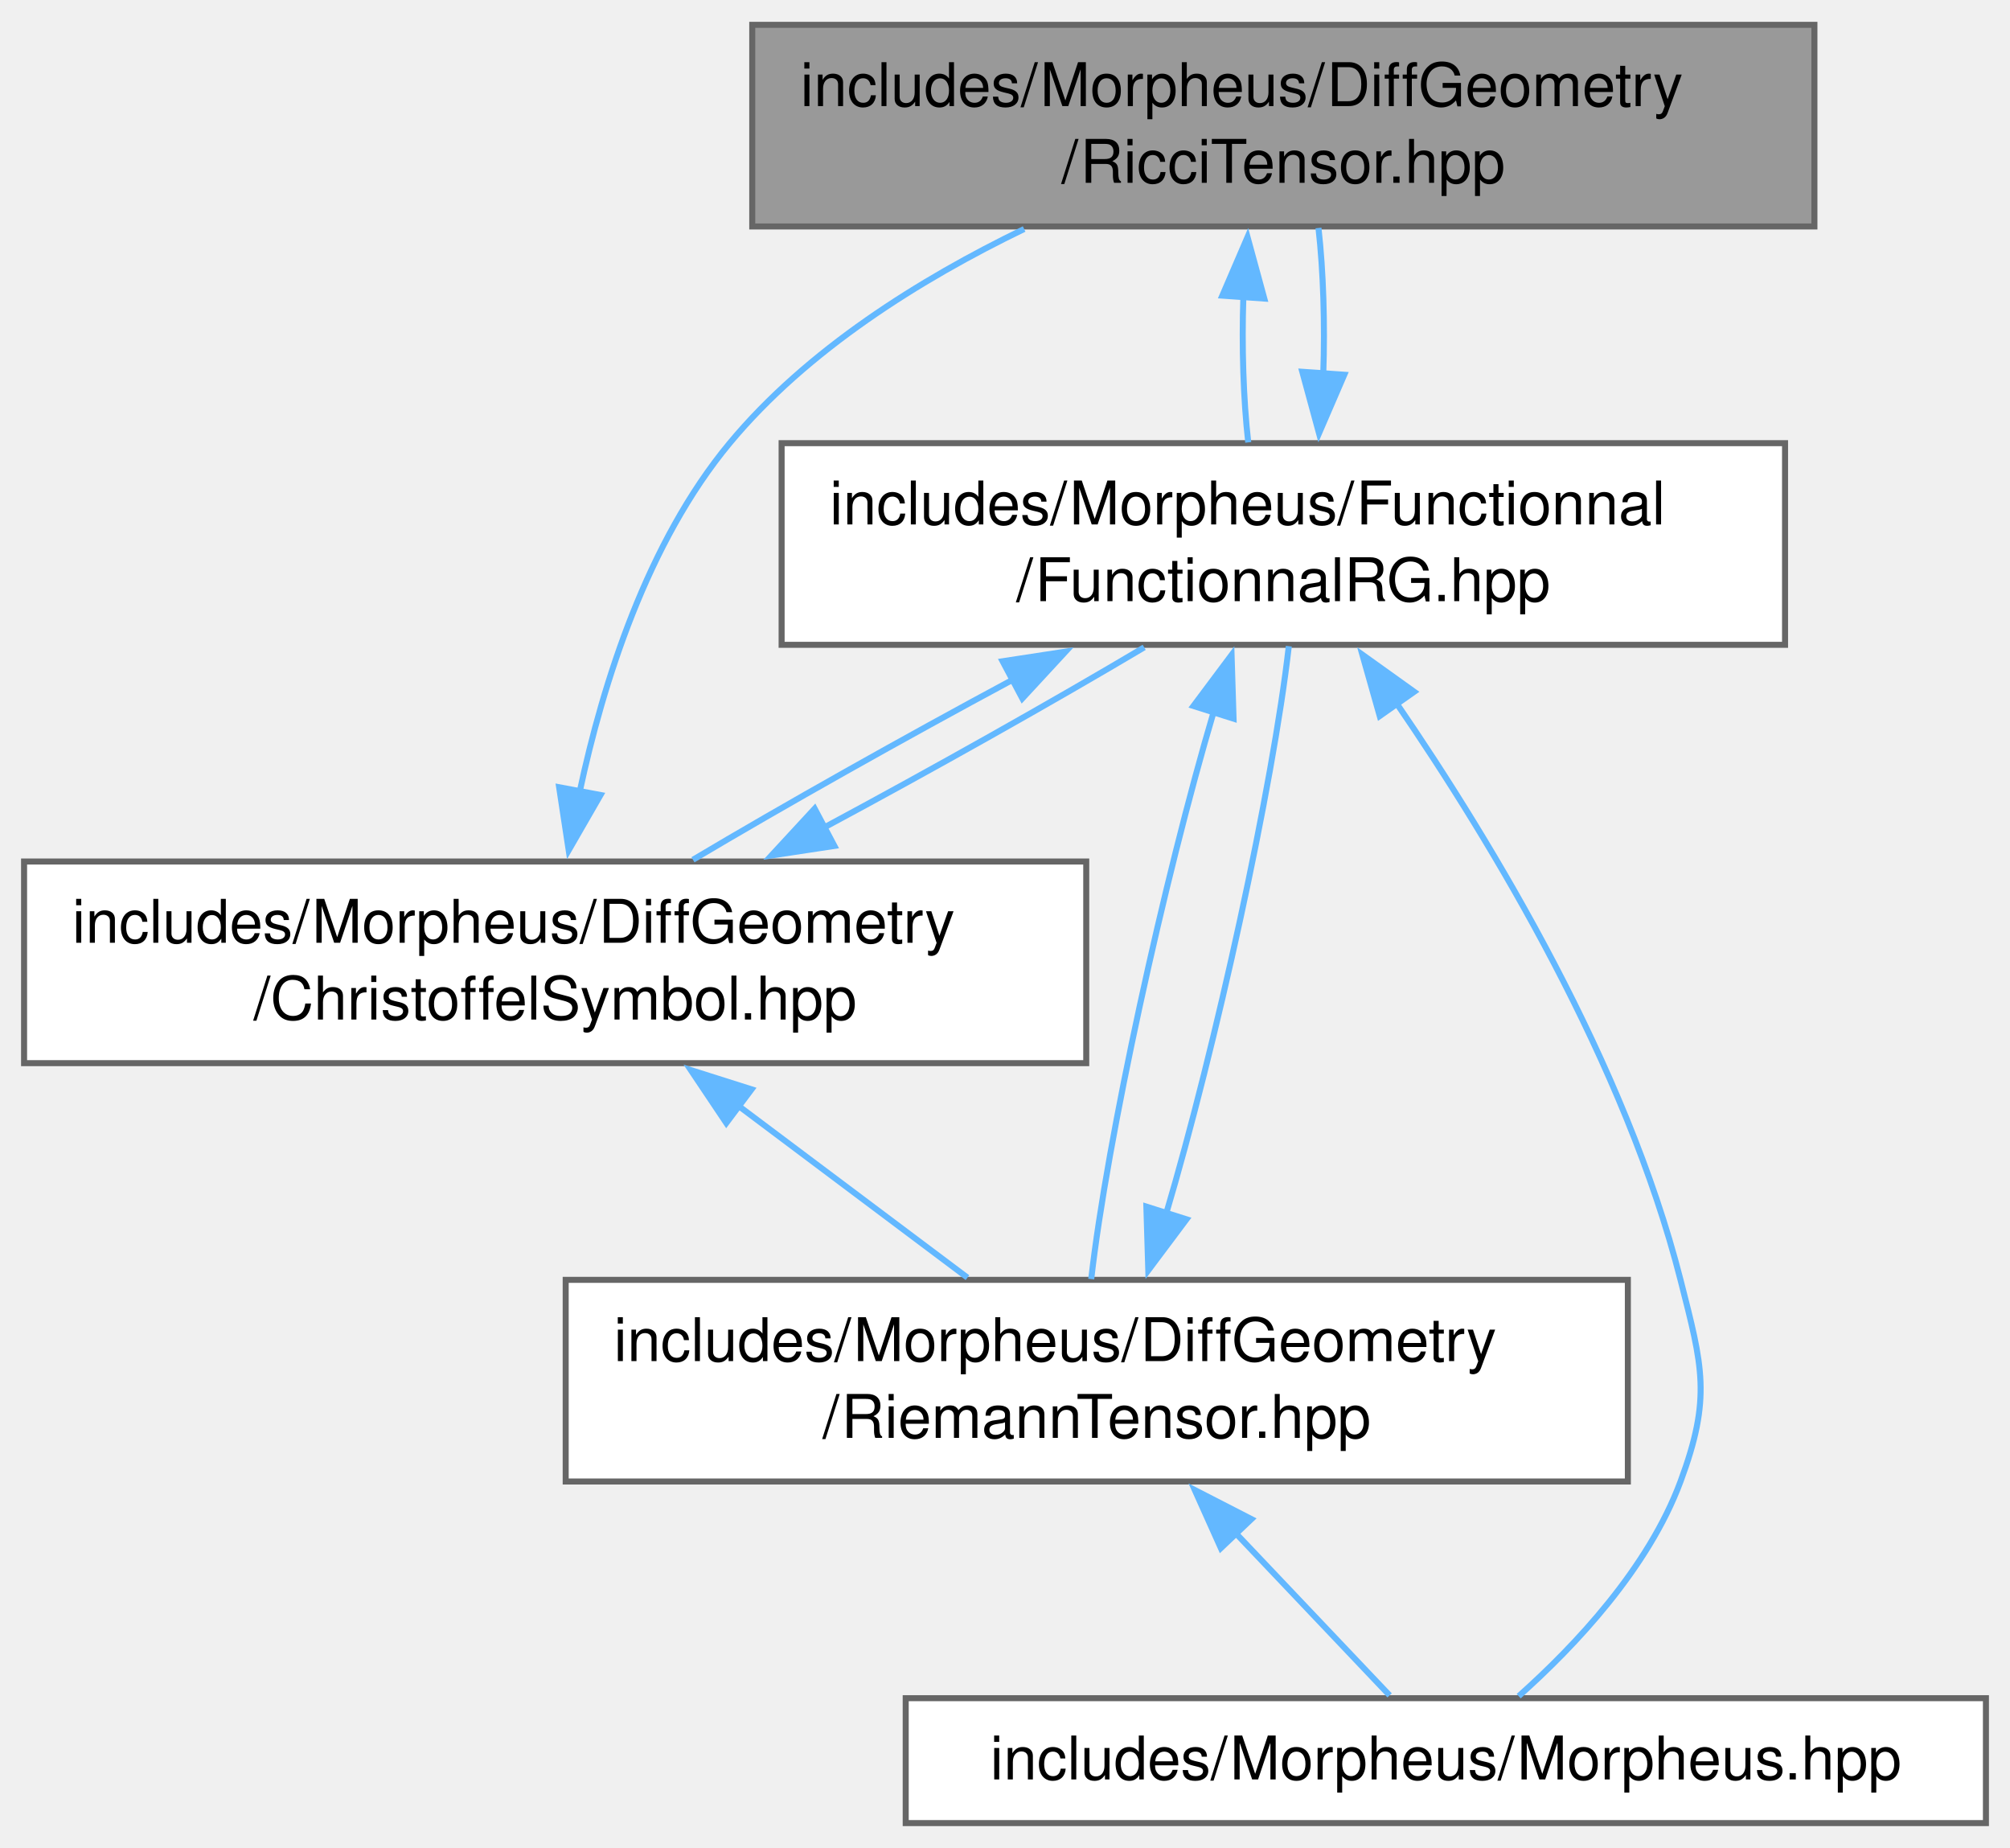
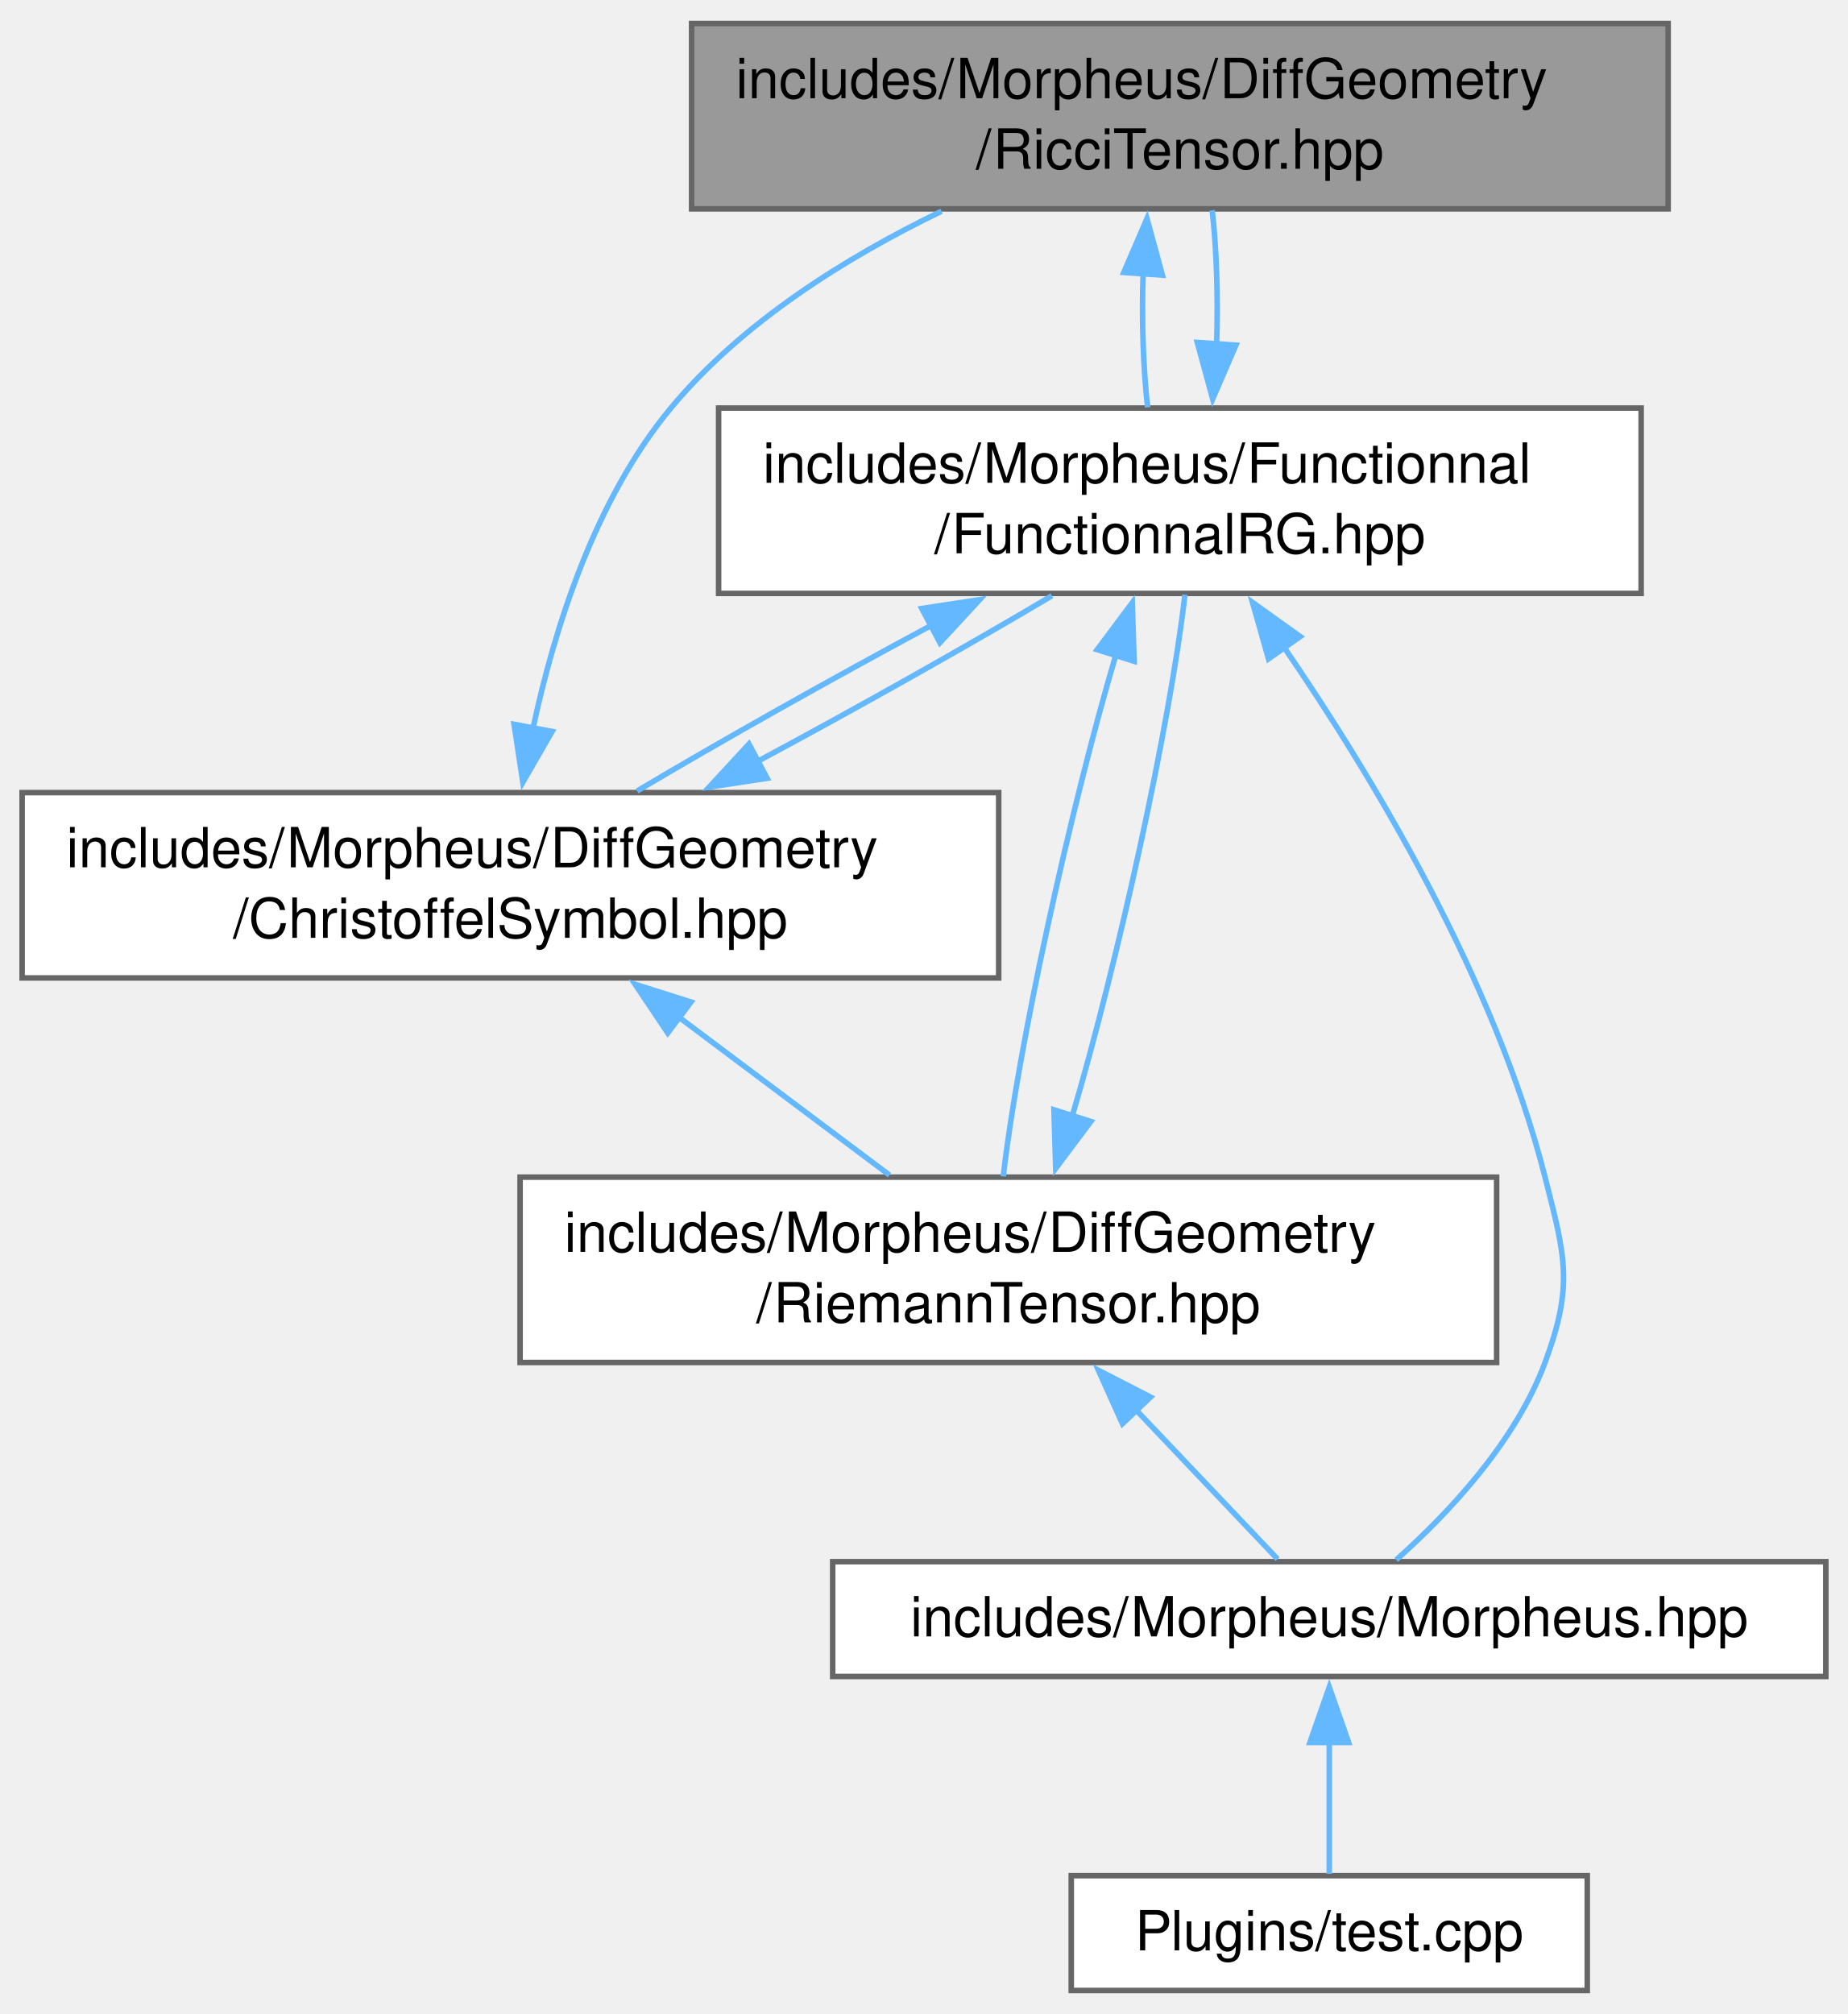
- <svg xmlns="http://www.w3.org/2000/svg" xmlns:xlink="http://www.w3.org/1999/xlink" width="334pt" height="307pt" viewBox="0.00 0.00 334.00 306.75">
-   <g id="graph0" class="graph" transform="scale(1 1) rotate(0) translate(4 302.75)">
+ <svg xmlns="http://www.w3.org/2000/svg" xmlns:xlink="http://www.w3.org/1999/xlink" width="334pt" height="364pt" viewBox="0.00 0.00 334.00 363.50">
+   <g id="graph0" class="graph" transform="scale(1 1) rotate(0) translate(4 359.5)">
    <g id="Node000001" class="node">
      <g id="a_Node000001">
        <a xlink:title=" ">
-           <polygon fill="#999999" stroke="#666666" points="297.5,-298.75 121,-298.75 121,-265.25 297.5,-265.25 297.5,-298.75" />
-           <text text-anchor="start" x="129" y="-285.25" font-family="Helvetica,sans-Serif" font-size="10.00">includes/Morpheus/DiffGeometry</text>
-           <text text-anchor="middle" x="209.25" y="-272.5" font-family="Helvetica,sans-Serif" font-size="10.00">/RicciTensor.hpp</text>
+           <polygon fill="#999999" stroke="#666666" points="297.5,-355.5 121,-355.5 121,-322 297.5,-322 297.5,-355.5" />
+           <text text-anchor="start" x="129" y="-342" font-family="Helvetica,sans-Serif" font-size="10.00">includes/Morpheus/DiffGeometry</text>
+           <text text-anchor="middle" x="209.25" y="-329.25" font-family="Helvetica,sans-Serif" font-size="10.00">/RicciTensor.hpp</text>
        </a>
      </g>
    </g>
    <g id="Node000002" class="node">
      <g id="a_Node000002">
        <a xlink:href="FunctionnalRG_8hpp.html" target="_top" xlink:title=" ">
-           <polygon fill="white" stroke="#666666" points="292.62,-229.25 125.88,-229.25 125.88,-195.75 292.62,-195.75 292.62,-229.25" />
-           <text text-anchor="start" x="133.88" y="-215.75" font-family="Helvetica,sans-Serif" font-size="10.00">includes/Morpheus/Functionnal</text>
-           <text text-anchor="middle" x="209.25" y="-203" font-family="Helvetica,sans-Serif" font-size="10.00">/FunctionnalRG.hpp</text>
+           <polygon fill="white" stroke="#666666" points="292.62,-286 125.88,-286 125.88,-252.5 292.62,-252.5 292.62,-286" />
+           <text text-anchor="start" x="133.88" y="-272.5" font-family="Helvetica,sans-Serif" font-size="10.00">includes/Morpheus/Functionnal</text>
+           <text text-anchor="middle" x="209.25" y="-259.75" font-family="Helvetica,sans-Serif" font-size="10.00">/FunctionnalRG.hpp</text>
        </a>
      </g>
    </g>
    <g id="edge1_Node000001_Node000002" class="edge">
      <g id="a_edge1_Node000001_Node000002">
        <a xlink:title=" ">
-           <path fill="none" stroke="#63b8ff" d="M202.61,-253.56C202.33,-245.34 202.6,-236.59 203.42,-229.38" />
-           <polygon fill="#63b8ff" stroke="#63b8ff" points="199.11,-253.76 203.3,-263.49 206.09,-253.27 199.11,-253.76" />
+           <path fill="none" stroke="#63b8ff" d="M202.61,-310.31C202.33,-302.09 202.6,-293.34 203.42,-286.13" />
+           <polygon fill="#63b8ff" stroke="#63b8ff" points="199.11,-310.51 203.3,-320.24 206.09,-310.02 199.11,-310.51" />
        </a>
      </g>
    </g>
-     <g id="edge8_Node000002_Node000001" class="edge">
-       <g id="a_edge8_Node000002_Node000001">
+     <g id="edge9_Node000002_Node000001" class="edge">
+       <g id="a_edge9_Node000002_Node000001">
        <a xlink:title=" ">
-           <path fill="none" stroke="#63b8ff" d="M215.89,-240.81C216.17,-249.03 215.91,-257.77 215.09,-265" />
-           <polygon fill="#63b8ff" stroke="#63b8ff" points="219.38,-240.62 215.18,-230.89 212.4,-241.11 219.38,-240.62" />
+           <path fill="none" stroke="#63b8ff" d="M215.89,-297.56C216.17,-305.78 215.91,-314.52 215.09,-321.75" />
+           <polygon fill="#63b8ff" stroke="#63b8ff" points="219.38,-297.37 215.18,-287.64 212.4,-297.86 219.38,-297.37" />
        </a>
      </g>
    </g>
    <g id="Node000003" class="node">
      <g id="a_Node000003">
        <a xlink:href="ChristoffelSymbol_8hpp.html" target="_top" xlink:title=" ">
-           <polygon fill="white" stroke="#666666" points="176.5,-159.75 0,-159.75 0,-126.25 176.5,-126.25 176.5,-159.75" />
-           <text text-anchor="start" x="8" y="-146.25" font-family="Helvetica,sans-Serif" font-size="10.00">includes/Morpheus/DiffGeometry</text>
-           <text text-anchor="middle" x="88.25" y="-133.5" font-family="Helvetica,sans-Serif" font-size="10.00">/ChristoffelSymbol.hpp</text>
+           <polygon fill="white" stroke="#666666" points="176.5,-216.5 0,-216.5 0,-183 176.5,-183 176.5,-216.5" />
+           <text text-anchor="start" x="8" y="-203" font-family="Helvetica,sans-Serif" font-size="10.00">includes/Morpheus/DiffGeometry</text>
+           <text text-anchor="middle" x="88.25" y="-190.25" font-family="Helvetica,sans-Serif" font-size="10.00">/ChristoffelSymbol.hpp</text>
        </a>
      </g>
    </g>
    <g id="edge2_Node000002_Node000003" class="edge">
      <g id="a_edge2_Node000002_Node000003">
        <a xlink:title=" ">
-           <path fill="none" stroke="#63b8ff" d="M164.32,-189.97C146.23,-180.26 126.19,-168.99 111.15,-160.04" />
-           <polygon fill="#63b8ff" stroke="#63b8ff" points="162.6,-193.02 173.07,-194.62 165.88,-186.84 162.6,-193.02" />
+           <path fill="none" stroke="#63b8ff" d="M164.32,-246.72C146.23,-237.01 126.19,-225.74 111.15,-216.79" />
+           <polygon fill="#63b8ff" stroke="#63b8ff" points="162.6,-249.77 173.07,-251.37 165.88,-243.59 162.6,-249.77" />
        </a>
      </g>
    </g>
    <g id="Node000004" class="node">
      <g id="a_Node000004">
        <a xlink:href="RiemannTensor_8hpp.html" target="_top" xlink:title=" ">
-           <polygon fill="white" stroke="#666666" points="266.5,-90.25 90,-90.25 90,-56.75 266.5,-56.75 266.5,-90.25" />
-           <text text-anchor="start" x="98" y="-76.75" font-family="Helvetica,sans-Serif" font-size="10.00">includes/Morpheus/DiffGeometry</text>
-           <text text-anchor="middle" x="178.25" y="-64" font-family="Helvetica,sans-Serif" font-size="10.00">/RiemannTensor.hpp</text>
+           <polygon fill="white" stroke="#666666" points="266.5,-147 90,-147 90,-113.5 266.5,-113.5 266.5,-147" />
+           <text text-anchor="start" x="98" y="-133.5" font-family="Helvetica,sans-Serif" font-size="10.00">includes/Morpheus/DiffGeometry</text>
+           <text text-anchor="middle" x="178.25" y="-120.75" font-family="Helvetica,sans-Serif" font-size="10.00">/RiemannTensor.hpp</text>
        </a>
      </g>
    </g>
-     <g id="edge9_Node000002_Node000004" class="edge">
-       <g id="a_edge9_Node000002_Node000004">
+     <g id="edge10_Node000002_Node000004" class="edge">
+       <g id="a_edge10_Node000002_Node000004">
        <a xlink:title=" ">
-           <path fill="none" stroke="#63b8ff" d="M197.75,-184.87C189.42,-156.81 179.95,-113.52 177.33,-90.38" />
-           <polygon fill="#63b8ff" stroke="#63b8ff" points="194.31,-185.59 200.65,-194.07 200.98,-183.48 194.31,-185.59" />
+           <path fill="none" stroke="#63b8ff" d="M197.75,-241.62C189.42,-213.56 179.95,-170.27 177.33,-147.13" />
+           <polygon fill="#63b8ff" stroke="#63b8ff" points="194.31,-242.34 200.65,-250.82 200.98,-240.23 194.31,-242.34" />
        </a>
      </g>
    </g>
    <g id="Node000005" class="node">
      <g id="a_Node000005">
        <a xlink:href="Morpheus_8hpp.html" target="_top" xlink:title=" ">
-           <polygon fill="white" stroke="#666666" points="326,-20.75 146.5,-20.75 146.5,0 326,0 326,-20.75" />
-           <text text-anchor="middle" x="236.25" y="-7.25" font-family="Helvetica,sans-Serif" font-size="10.00">includes/Morpheus/Morpheus.hpp</text>
+           <polygon fill="white" stroke="#666666" points="326,-77.5 146.5,-77.5 146.5,-56.75 326,-56.75 326,-77.5" />
+           <text text-anchor="middle" x="236.25" y="-64" font-family="Helvetica,sans-Serif" font-size="10.00">includes/Morpheus/Morpheus.hpp</text>
        </a>
      </g>
    </g>
-     <g id="edge10_Node000002_Node000005" class="edge">
-       <g id="a_edge10_Node000002_Node000005">
+     <g id="edge11_Node000002_Node000005" class="edge">
+       <g id="a_edge11_Node000002_Node000005">
        <a xlink:title=" ">
-           <path fill="none" stroke="#63b8ff" d="M228,-186.13C244.11,-162.63 266.15,-126.02 275.25,-90.25 278.92,-75.82 280.43,-70.71 275.25,-56.75 269.91,-42.34 257.71,-29.42 248.36,-21.09" />
-           <polygon fill="#63b8ff" stroke="#63b8ff" points="225.27,-183.92 222.38,-194.12 231,-187.95 225.27,-183.92" />
+           <path fill="none" stroke="#63b8ff" d="M228,-242.88C244.11,-219.38 266.15,-182.77 275.25,-147 278.92,-132.57 280.43,-127.46 275.25,-113.5 269.91,-99.09 257.71,-86.17 248.36,-77.84" />
+           <polygon fill="#63b8ff" stroke="#63b8ff" points="225.27,-240.67 222.38,-250.87 231,-244.7 225.27,-240.67" />
        </a>
      </g>
    </g>
    <g id="edge3_Node000003_Node000001" class="edge">
      <g id="a_edge3_Node000003_Node000001">
        <a xlink:title=" ">
-           <path fill="none" stroke="#63b8ff" d="M92.34,-171.4C96.21,-189.47 103.55,-212.76 117.25,-229.25 130.13,-244.76 148.93,-256.49 166.18,-264.83" />
-           <polygon fill="#63b8ff" stroke="#63b8ff" points="95.79,-170.8 90.5,-161.62 88.91,-172.09 95.79,-170.8" />
+           <path fill="none" stroke="#63b8ff" d="M92.34,-228.15C96.21,-246.22 103.55,-269.51 117.25,-286 130.13,-301.51 148.93,-313.24 166.18,-321.58" />
+           <polygon fill="#63b8ff" stroke="#63b8ff" points="95.79,-227.55 90.5,-218.37 88.91,-228.84 95.79,-227.55" />
        </a>
      </g>
    </g>
-     <g id="edge7_Node000003_Node000002" class="edge">
-       <g id="a_edge7_Node000003_Node000002">
+     <g id="edge8_Node000003_Node000002" class="edge">
+       <g id="a_edge8_Node000003_Node000002">
        <a xlink:title=" ">
-           <path fill="none" stroke="#63b8ff" d="M132.91,-165.38C150.98,-175.08 171.04,-186.36 186.13,-195.33" />
-           <polygon fill="#63b8ff" stroke="#63b8ff" points="134.65,-162.34 124.18,-160.75 131.37,-168.53 134.65,-162.34" />
+           <path fill="none" stroke="#63b8ff" d="M132.91,-222.13C150.98,-231.83 171.04,-243.11 186.13,-252.08" />
+           <polygon fill="#63b8ff" stroke="#63b8ff" points="134.65,-219.09 124.18,-217.5 131.37,-225.28 134.65,-219.09" />
        </a>
      </g>
    </g>
    <g id="edge4_Node000003_Node000004" class="edge">
      <g id="a_edge4_Node000003_Node000004">
        <a xlink:title=" ">
-           <path fill="none" stroke="#63b8ff" d="M118.73,-119.14C131.22,-109.77 145.39,-99.15 156.76,-90.62" />
-           <polygon fill="#63b8ff" stroke="#63b8ff" points="116.69,-116.3 110.79,-125.1 120.89,-121.9 116.69,-116.3" />
+           <path fill="none" stroke="#63b8ff" d="M118.73,-175.89C131.22,-166.52 145.39,-155.9 156.76,-147.37" />
+           <polygon fill="#63b8ff" stroke="#63b8ff" points="116.69,-173.05 110.79,-181.85 120.89,-178.65 116.69,-173.05" />
        </a>
      </g>
    </g>
    <g id="edge5_Node000004_Node000002" class="edge">
      <g id="a_edge5_Node000004_Node000002">
        <a xlink:title=" ">
-           <path fill="none" stroke="#63b8ff" d="M189.71,-101C198.04,-129.02 207.52,-172.31 210.16,-195.52" />
-           <polygon fill="#63b8ff" stroke="#63b8ff" points="193.16,-100.31 186.81,-91.83 186.49,-102.42 193.16,-100.31" />
+           <path fill="none" stroke="#63b8ff" d="M189.71,-157.75C198.04,-185.77 207.52,-229.06 210.16,-252.27" />
+           <polygon fill="#63b8ff" stroke="#63b8ff" points="193.16,-157.06 186.81,-148.58 186.49,-159.17 193.16,-157.06" />
        </a>
      </g>
    </g>
    <g id="edge6_Node000004_Node000005" class="edge">
      <g id="a_edge6_Node000004_Node000005">
        <a xlink:title=" ">
-           <path fill="none" stroke="#63b8ff" d="M201.37,-48.13C210.3,-38.72 220.01,-28.49 226.91,-21.22" />
-           <polygon fill="#63b8ff" stroke="#63b8ff" points="198.87,-45.68 194.53,-55.34 203.95,-50.5 198.87,-45.68" />
+           <path fill="none" stroke="#63b8ff" d="M201.37,-104.88C210.3,-95.47 220.01,-85.24 226.91,-77.97" />
+           <polygon fill="#63b8ff" stroke="#63b8ff" points="198.87,-102.43 194.53,-112.09 203.95,-107.25 198.87,-102.43" />
+         </a>
+       </g>
+     </g>
+     <g id="Node000006" class="node">
+       <g id="a_Node000006">
+         <a xlink:href="test_8cpp.html" target="_top" xlink:title=" ">
+           <polygon fill="white" stroke="#666666" points="282.88,-20.75 189.62,-20.75 189.62,0 282.88,0 282.88,-20.75" />
+           <text text-anchor="middle" x="236.25" y="-7.25" font-family="Helvetica,sans-Serif" font-size="10.00">Plugins/test.cpp</text>
+         </a>
+       </g>
+     </g>
+     <g id="edge7_Node000005_Node000006" class="edge">
+       <g id="a_edge7_Node000005_Node000006">
+         <a xlink:title=" ">
+           <path fill="none" stroke="#63b8ff" d="M236.25,-44.88C236.25,-36.66 236.25,-27.68 236.25,-21.08" />
+           <polygon fill="#63b8ff" stroke="#63b8ff" points="232.75,-44.82 236.25,-54.82 239.75,-44.82 232.75,-44.82" />
        </a>
      </g>
    </g>
  </g>
</svg>
